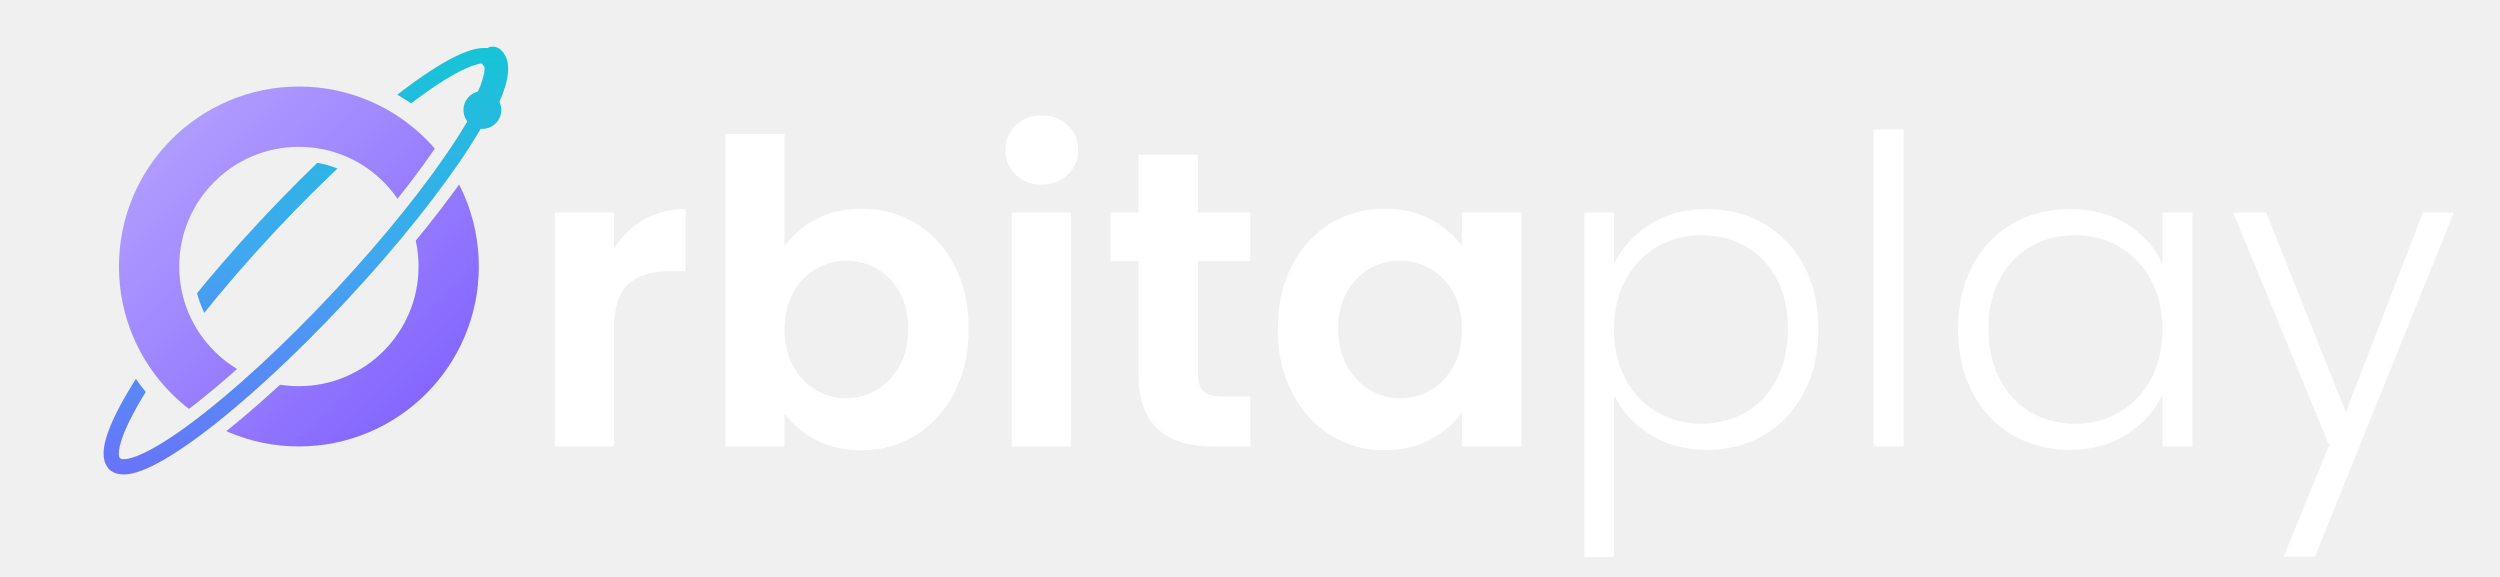
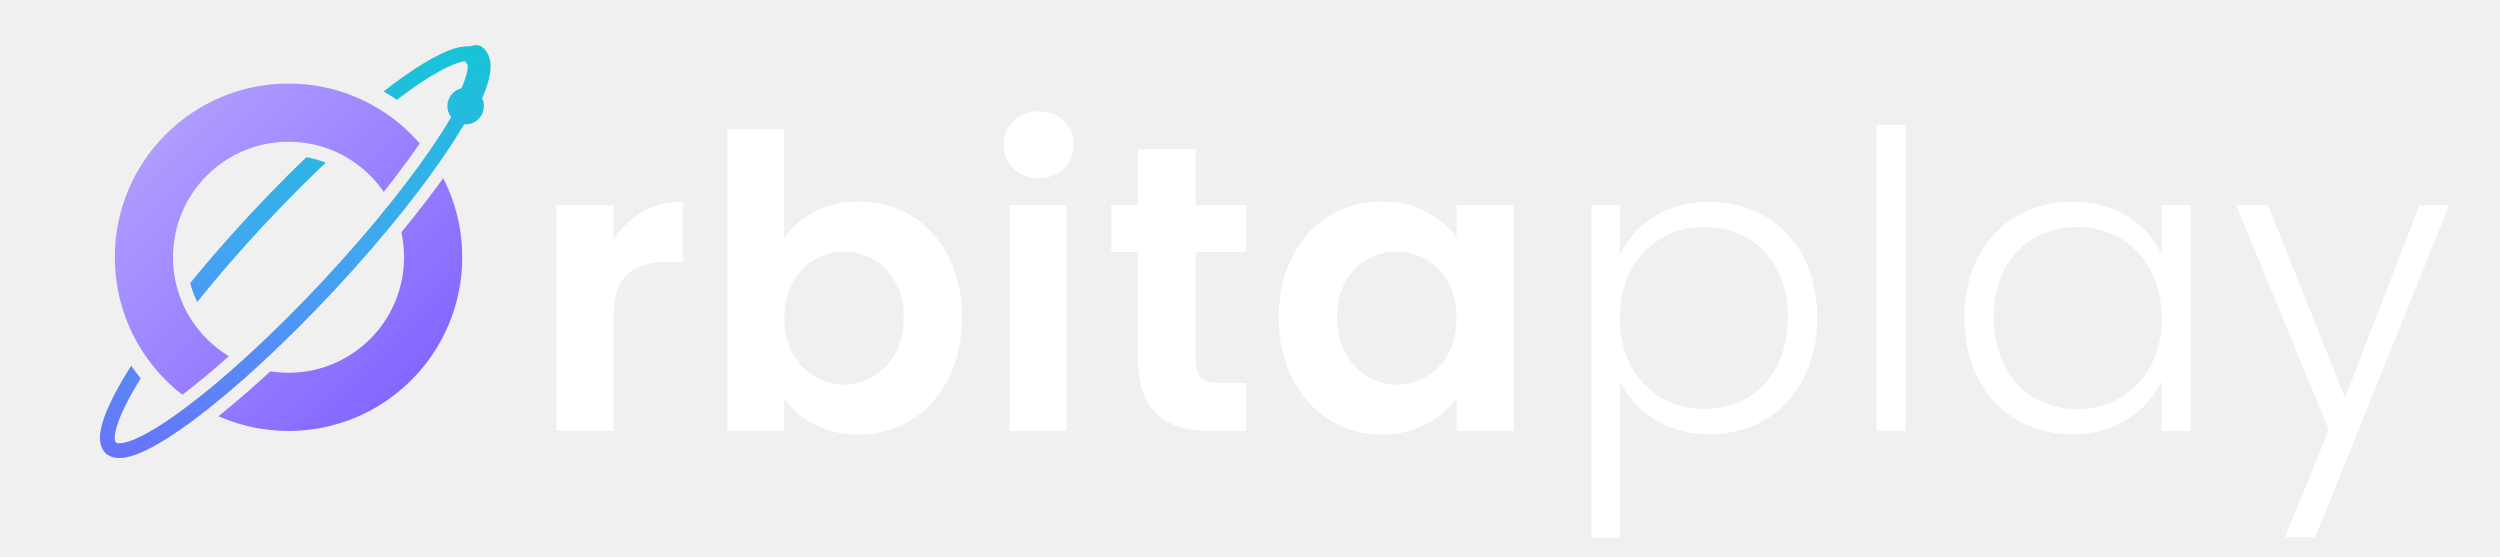
- <svg xmlns="http://www.w3.org/2000/svg" viewBox="-330.4 -240.4 6945.8 1600.8">
+ <svg xmlns="http://www.w3.org/2000/svg" viewBox="-330.4 -240.4 7195.2 1600.8">
  <defs>
    <linearGradient id="golcol" gradientUnits="userSpaceOnUse" x1="0" y1="0" x2="1000" y2="1000">
      <stop offset="0" stop-color="#B9A6FF" />
      <stop offset="1" stop-color="#7C5CFF" />
    </linearGradient>
    <linearGradient id="grlcol" gradientUnits="userSpaceOnUse" x1="-200" y1="1100" x2="1150" y2="-100">
      <stop offset="0" stop-color="#7C5CFF" />
      <stop offset=".5" stop-color="#3FA8F0" />
      <stop offset="1" stop-color="#00D4C8" />
    </linearGradient>
    <mask id="cflcol" maskUnits="userSpaceOnUse" x="-3000" y="-3000" width="12000" height="7000">
      <rect x="-3000" y="-3000" width="12000" height="7000" fill="#fff" />
      <path transform="translate(500.0 500.0) rotate(-47) translate(20.0 0)" d="M-770.0 0 A770.0 140.0 0 0 0 770.0 0" fill="none" stroke="#000" stroke-width="112.5" />
    </mask>
    <mask id="outlcol" maskUnits="userSpaceOnUse" x="-3000" y="-3000" width="12000" height="7000">
      <rect x="-3000" y="-3000" width="12000" height="7000" fill="#fff" />
      <circle cx="500.0" cy="500.0" r="550.0" fill="#000" />
    </mask>
    <clipPath id="holelcol">
      <circle cx="500.0" cy="500.0" r="292.5" />
    </clipPath>
  </defs>
  <circle cx="500.0" cy="500.0" r="416.2" fill="none" stroke="url(#golcol)" stroke-width="167.5" mask="url(#cflcol)" />
  <g mask="url(#outlcol)">
    <path transform="translate(500.0 500.0) rotate(-47) translate(20.0 0)" d="M-770.0 0 A770.0 140.0 0 0 1 770.0 0" fill="none" stroke="url(#grlcol)" stroke-width="42.5" stroke-linecap="round" />
  </g>
  <g clip-path="url(#holelcol)">
    <path transform="translate(500.0 500.0) rotate(-47) translate(20.0 0)" d="M-770.0 0 A770.0 140.0 0 0 1 770.0 0" fill="none" stroke="url(#grlcol)" stroke-width="50.0" />
  </g>
  <g transform="translate(500.0 500.0) rotate(-47) translate(20.0 0)">
    <path d="M-770.0 0 A770.0 140.0 0 0 0 770.0 0" fill="none" stroke="url(#grlcol)" stroke-width="42.5" stroke-linecap="round" />
    <path d="M645.8 76.2 A770.0 140.0 0 0 0 770.0 0" fill="none" stroke="url(#grlcol)" stroke-width="65.9" stroke-linecap="round" />
    <circle cx="645.8" cy="76.2" r="52.5" fill="url(#grlcol)" />
  </g>
  <g fill="#FFFFFF" color="#FFFFFF">
-     <path d="M1574.675 340.614V513.087H1531.264Q1453.827 513.087 1414.522 549.458Q1375.217 585.83 1375.217 676.173V1000.0H1210.957V350.0H1375.217V450.903Q1406.895 399.278 1457.933 369.946Q1508.971 340.614 1574.675 340.614Z" />
+     <path d="M1634.675 340.614V513.087H1591.264Q1513.827 513.087 1474.522 549.458Q1435.217 585.83 1435.217 676.173V1000.0H1270.957V350.0H1435.217V450.903Q1466.895 399.278 1517.933 369.946Q1568.971 340.614 1634.675 340.614Z" />
  </g>
  <g fill="#FFFFFF" color="#FFFFFF">
-     <path d="M2063.935 339.44Q2147.238 339.44 2214.702 380.505Q2282.166 421.57 2321.471 497.247Q2360.776 572.924 2360.776 672.653Q2360.776 772.383 2321.471 849.233Q2282.166 926.083 2214.702 968.321Q2147.238 1010.56 2063.935 1010.56Q1991.191 1010.56 1936.634 981.814Q1882.076 953.069 1849.224 907.31V1000.0H1684.964V131.769H1849.224V445.036Q1880.903 398.105 1936.634 368.773Q1992.365 339.44 2063.935 339.44ZM2020.523 483.755Q1975.939 483.755 1936.634 506.634Q1897.329 529.513 1873.276 572.924Q1849.224 616.336 1849.224 675.0Q1849.224 733.664 1873.276 777.076Q1897.329 820.487 1936.634 843.366Q1975.939 866.245 2020.523 866.245Q2066.282 866.245 2105.587 842.78Q2144.892 819.314 2168.944 775.903Q2192.996 732.491 2192.996 672.653Q2192.996 613.989 2168.944 571.164Q2144.892 528.339 2105.587 506.047Q2066.282 483.755 2020.523 483.755Z" />
+     <path d="M2141.534 339.44Q2224.838 339.44 2292.301 380.505Q2359.765 421.57 2399.07 497.247Q2438.375 572.924 2438.375 672.653Q2438.375 772.383 2399.07 849.233Q2359.765 926.083 2292.301 968.321Q2224.838 1010.56 2141.534 1010.56Q2068.791 1010.56 2014.233 981.814Q1959.675 953.069 1926.823 907.31V1000.0H1762.563V131.769H1926.823V445.036Q1958.502 398.105 2014.233 368.773Q2069.964 339.44 2141.534 339.44ZM2098.123 483.755Q2053.538 483.755 2014.233 506.634Q1974.928 529.513 1950.875 572.924Q1926.823 616.336 1926.823 675.0Q1926.823 733.664 1950.875 777.076Q1974.928 820.487 2014.233 843.366Q2053.538 866.245 2098.123 866.245Q2143.881 866.245 2183.186 842.78Q2222.491 819.314 2246.543 775.903Q2270.596 732.491 2270.596 672.653Q2270.596 613.989 2246.543 571.164Q2222.491 528.339 2183.186 506.047Q2143.881 483.755 2098.123 483.755Z" />
  </g>
  <g fill="#FFFFFF" color="#FFFFFF">
-     <path d="M2462.852 176.354Q2462.852 135.289 2491.597 107.717Q2520.343 80.144 2563.755 80.144Q2607.166 80.144 2635.912 107.717Q2664.657 135.289 2664.657 176.354Q2664.657 217.419 2635.912 244.991Q2607.166 272.563 2563.755 272.563Q2520.343 272.563 2491.597 244.991Q2462.852 217.419 2462.852 176.354ZM2644.711 350.0V1000.0H2480.451V350.0Z" />
+     <path d="M2558.051 176.354Q2558.051 135.289 2586.796 107.717Q2615.542 80.144 2658.953 80.144Q2702.365 80.144 2731.11 107.717Q2759.856 135.289 2759.856 176.354Q2759.856 217.419 2731.11 244.991Q2702.365 272.563 2658.953 272.563Q2615.542 272.563 2586.796 244.991Q2558.051 217.419 2558.051 176.354ZM2739.91 350.0V1000.0H2575.65V350.0Z" />
  </g>
  <g fill="#FFFFFF" color="#FFFFFF">
-     <path d="M2997.87 484.928V799.368Q2997.87 832.22 3013.709 846.886Q3029.549 861.552 3067.094 861.552H3143.357V1000.0H3040.108Q2832.437 1000.0 2832.437 798.195V484.928H2755V350.0H2832.437V189.26H2997.87V350.0H3143.357V484.928Z" />
+     <path d="M3110.668 484.928V799.368Q3110.668 832.22 3126.507 846.886Q3142.347 861.552 3179.892 861.552H3256.155V1000.0H3152.906Q2945.235 1000.0 2945.235 798.195V484.928H2867.798V350.0H2945.235V189.26H3110.668V350.0H3256.155V484.928Z" />
  </g>
  <g fill="#FFFFFF" color="#FFFFFF">
-     <path d="M3516.462 339.44Q3589.206 339.44 3643.764 368.773Q3698.321 398.105 3731.173 442.69V350.0H3896.606V1000.0H3731.173V904.964Q3699.495 950.722 3643.764 980.641Q3588.032 1010.56 3515.289 1010.56Q3433.159 1010.56 3365.695 968.321Q3298.231 926.083 3258.926 849.233Q3219.621 772.383 3219.621 672.653Q3219.621 574.097 3258.926 497.834Q3298.231 421.57 3365.695 380.505Q3433.159 339.44 3516.462 339.44ZM3558.7 483.755Q3512.942 483.755 3474.224 506.047Q3435.505 528.339 3411.453 571.164Q3387.401 613.989 3387.401 672.653Q3387.401 731.318 3411.453 775.316Q3435.505 819.314 3474.81 842.78Q3514.116 866.245 3558.7 866.245Q3604.458 866.245 3644.35 843.366Q3684.242 820.487 3707.708 777.662Q3731.173 734.838 3731.173 675.0Q3731.173 615.162 3707.708 572.338Q3684.242 529.513 3644.35 506.634Q3604.458 483.755 3558.7 483.755Z" />
+     <path d="M3646.859 339.44Q3719.603 339.44 3774.161 368.773Q3828.718 398.105 3861.57 442.69V350.0H4027.004V1000.0H3861.57V904.964Q3829.892 950.722 3774.161 980.641Q3718.43 1010.56 3645.686 1010.56Q3563.556 1010.56 3496.092 968.321Q3428.628 926.083 3389.323 849.233Q3350.018 772.383 3350.018 672.653Q3350.018 574.097 3389.323 497.834Q3428.628 421.57 3496.092 380.505Q3563.556 339.44 3646.859 339.44ZM3689.097 483.755Q3643.339 483.755 3604.621 506.047Q3565.903 528.339 3541.85 571.164Q3517.798 613.989 3517.798 672.653Q3517.798 731.318 3541.85 775.316Q3565.903 819.314 3605.208 842.78Q3644.513 866.245 3689.097 866.245Q3734.856 866.245 3774.747 843.366Q3814.639 820.487 3838.105 777.662Q3861.57 734.838 3861.57 675.0Q3861.57 615.162 3838.105 572.338Q3814.639 529.513 3774.747 506.634Q3734.856 483.755 3689.097 483.755Z" />
  </g>
  <g fill="#FFFFFF" color="#FFFFFF">
-     <path d="M4412.104 340.476Q4500.199 340.476 4571.033 381.548Q4641.866 422.619 4681.747 498.214Q4721.628 573.81 4721.628 673.81Q4721.628 773.81 4681.747 850.0Q4641.866 926.19 4571.033 967.857Q4500.199 1009.524 4412.104 1009.524Q4320.438 1009.524 4252.58 966.071Q4184.723 922.619 4153.771 857.143V1307.143H4071.628V350.0H4153.771V492.857Q4184.723 427.381 4251.985 383.929Q4319.247 340.476 4412.104 340.476ZM4395.438 413.095Q4328.771 413.095 4273.414 445.238Q4218.057 477.381 4185.914 536.905Q4153.771 596.429 4153.771 675.0Q4153.771 753.571 4185.914 813.095Q4218.057 872.619 4273.414 904.762Q4328.771 936.905 4395.438 936.905Q4464.485 936.905 4519.247 905.357Q4574.009 873.81 4605.557 813.69Q4637.104 753.571 4637.104 673.81Q4637.104 592.857 4605.557 533.929Q4574.009 475.0 4519.247 444.048Q4464.485 413.095 4395.438 413.095Z" />
+     <path d="M4590.101 340.476Q4678.196 340.476 4749.029 381.548Q4819.862 422.619 4859.743 498.214Q4899.624 573.81 4899.624 673.81Q4899.624 773.81 4859.743 850.0Q4819.862 926.19 4749.029 967.857Q4678.196 1009.524 4590.101 1009.524Q4498.434 1009.524 4430.577 966.071Q4362.72 922.619 4331.767 857.143V1307.143H4249.624V350.0H4331.767V492.857Q4362.72 427.381 4429.982 383.929Q4497.243 340.476 4590.101 340.476ZM4573.434 413.095Q4506.767 413.095 4451.41 445.238Q4396.053 477.381 4363.91 536.905Q4331.767 596.429 4331.767 675.0Q4331.767 753.571 4363.91 813.095Q4396.053 872.619 4451.41 904.762Q4506.767 936.905 4573.434 936.905Q4642.482 936.905 4697.243 905.357Q4752.005 873.81 4783.553 813.69Q4815.101 753.571 4815.101 673.81Q4815.101 592.857 4783.553 533.929Q4752.005 475.0 4697.243 444.048Q4642.482 413.095 4573.434 413.095Z" />
  </g>
  <g fill="#FFFFFF" color="#FFFFFF">
-     <path d="M4958.533 119.048V1000.0H4875.199V119.048Z" />
+     <path d="M5154.386 119.048V1000.0H5071.053V119.048Z" />
  </g>
  <g fill="#FFFFFF" color="#FFFFFF">
-     <path d="M5420.438 340.476Q5513.295 340.476 5580.557 383.333Q5647.818 426.19 5677.58 492.857V350.0H5760.914V1000.0H5677.58V855.952Q5646.628 922.619 5579.366 966.071Q5512.104 1009.524 5419.247 1009.524Q5331.152 1009.524 5260.318 967.857Q5189.485 926.19 5149.604 850.0Q5109.723 773.81 5109.723 673.81Q5109.723 573.81 5149.604 498.214Q5189.485 422.619 5260.318 381.548Q5331.152 340.476 5420.438 340.476ZM5435.914 413.095Q5366.866 413.095 5312.104 444.048Q5257.342 475.0 5225.795 533.929Q5194.247 592.857 5194.247 673.81Q5194.247 753.571 5225.795 813.69Q5257.342 873.81 5312.104 905.357Q5366.866 936.905 5435.914 936.905Q5502.58 936.905 5557.938 904.762Q5613.295 872.619 5645.438 813.095Q5677.58 753.571 5677.58 675.0Q5677.58 596.429 5645.438 536.905Q5613.295 477.381 5557.938 445.238Q5502.58 413.095 5435.914 413.095Z" />
+     <path d="M5634.148 340.476Q5727.005 340.476 5794.267 383.333Q5861.529 426.19 5891.291 492.857V350.0H5974.624V1000.0H5891.291V855.952Q5860.339 922.619 5793.077 966.071Q5725.815 1009.524 5632.958 1009.524Q5544.862 1009.524 5474.029 967.857Q5403.196 926.19 5363.315 850.0Q5323.434 773.81 5323.434 673.81Q5323.434 573.81 5363.315 498.214Q5403.196 422.619 5474.029 381.548Q5544.862 340.476 5634.148 340.476ZM5649.624 413.095Q5580.577 413.095 5525.815 444.048Q5471.053 475.0 5439.505 533.929Q5407.958 592.857 5407.958 673.81Q5407.958 753.571 5439.505 813.69Q5471.053 873.81 5525.815 905.357Q5580.577 936.905 5649.624 936.905Q5716.291 936.905 5771.648 904.762Q5827.005 872.619 5859.148 813.095Q5891.291 753.571 5891.291 675.0Q5891.291 596.429 5859.148 536.905Q5827.005 477.381 5771.648 445.238Q5716.291 413.095 5649.624 413.095Z" />
  </g>
  <g fill="#FFFFFF" color="#FFFFFF">
-     <path d="M6487.104 350.0 6101.39 1305.952H6014.485L6140.676 996.429L5874.009 350.0H5965.676L6187.104 904.762L6401.39 350.0Z" />
+     <path d="M6718.672 350.0 6332.958 1305.952H6246.053L6372.243 996.429L6105.577 350.0H6197.243L6418.672 904.762L6632.958 350.0Z" />
  </g>
</svg>
